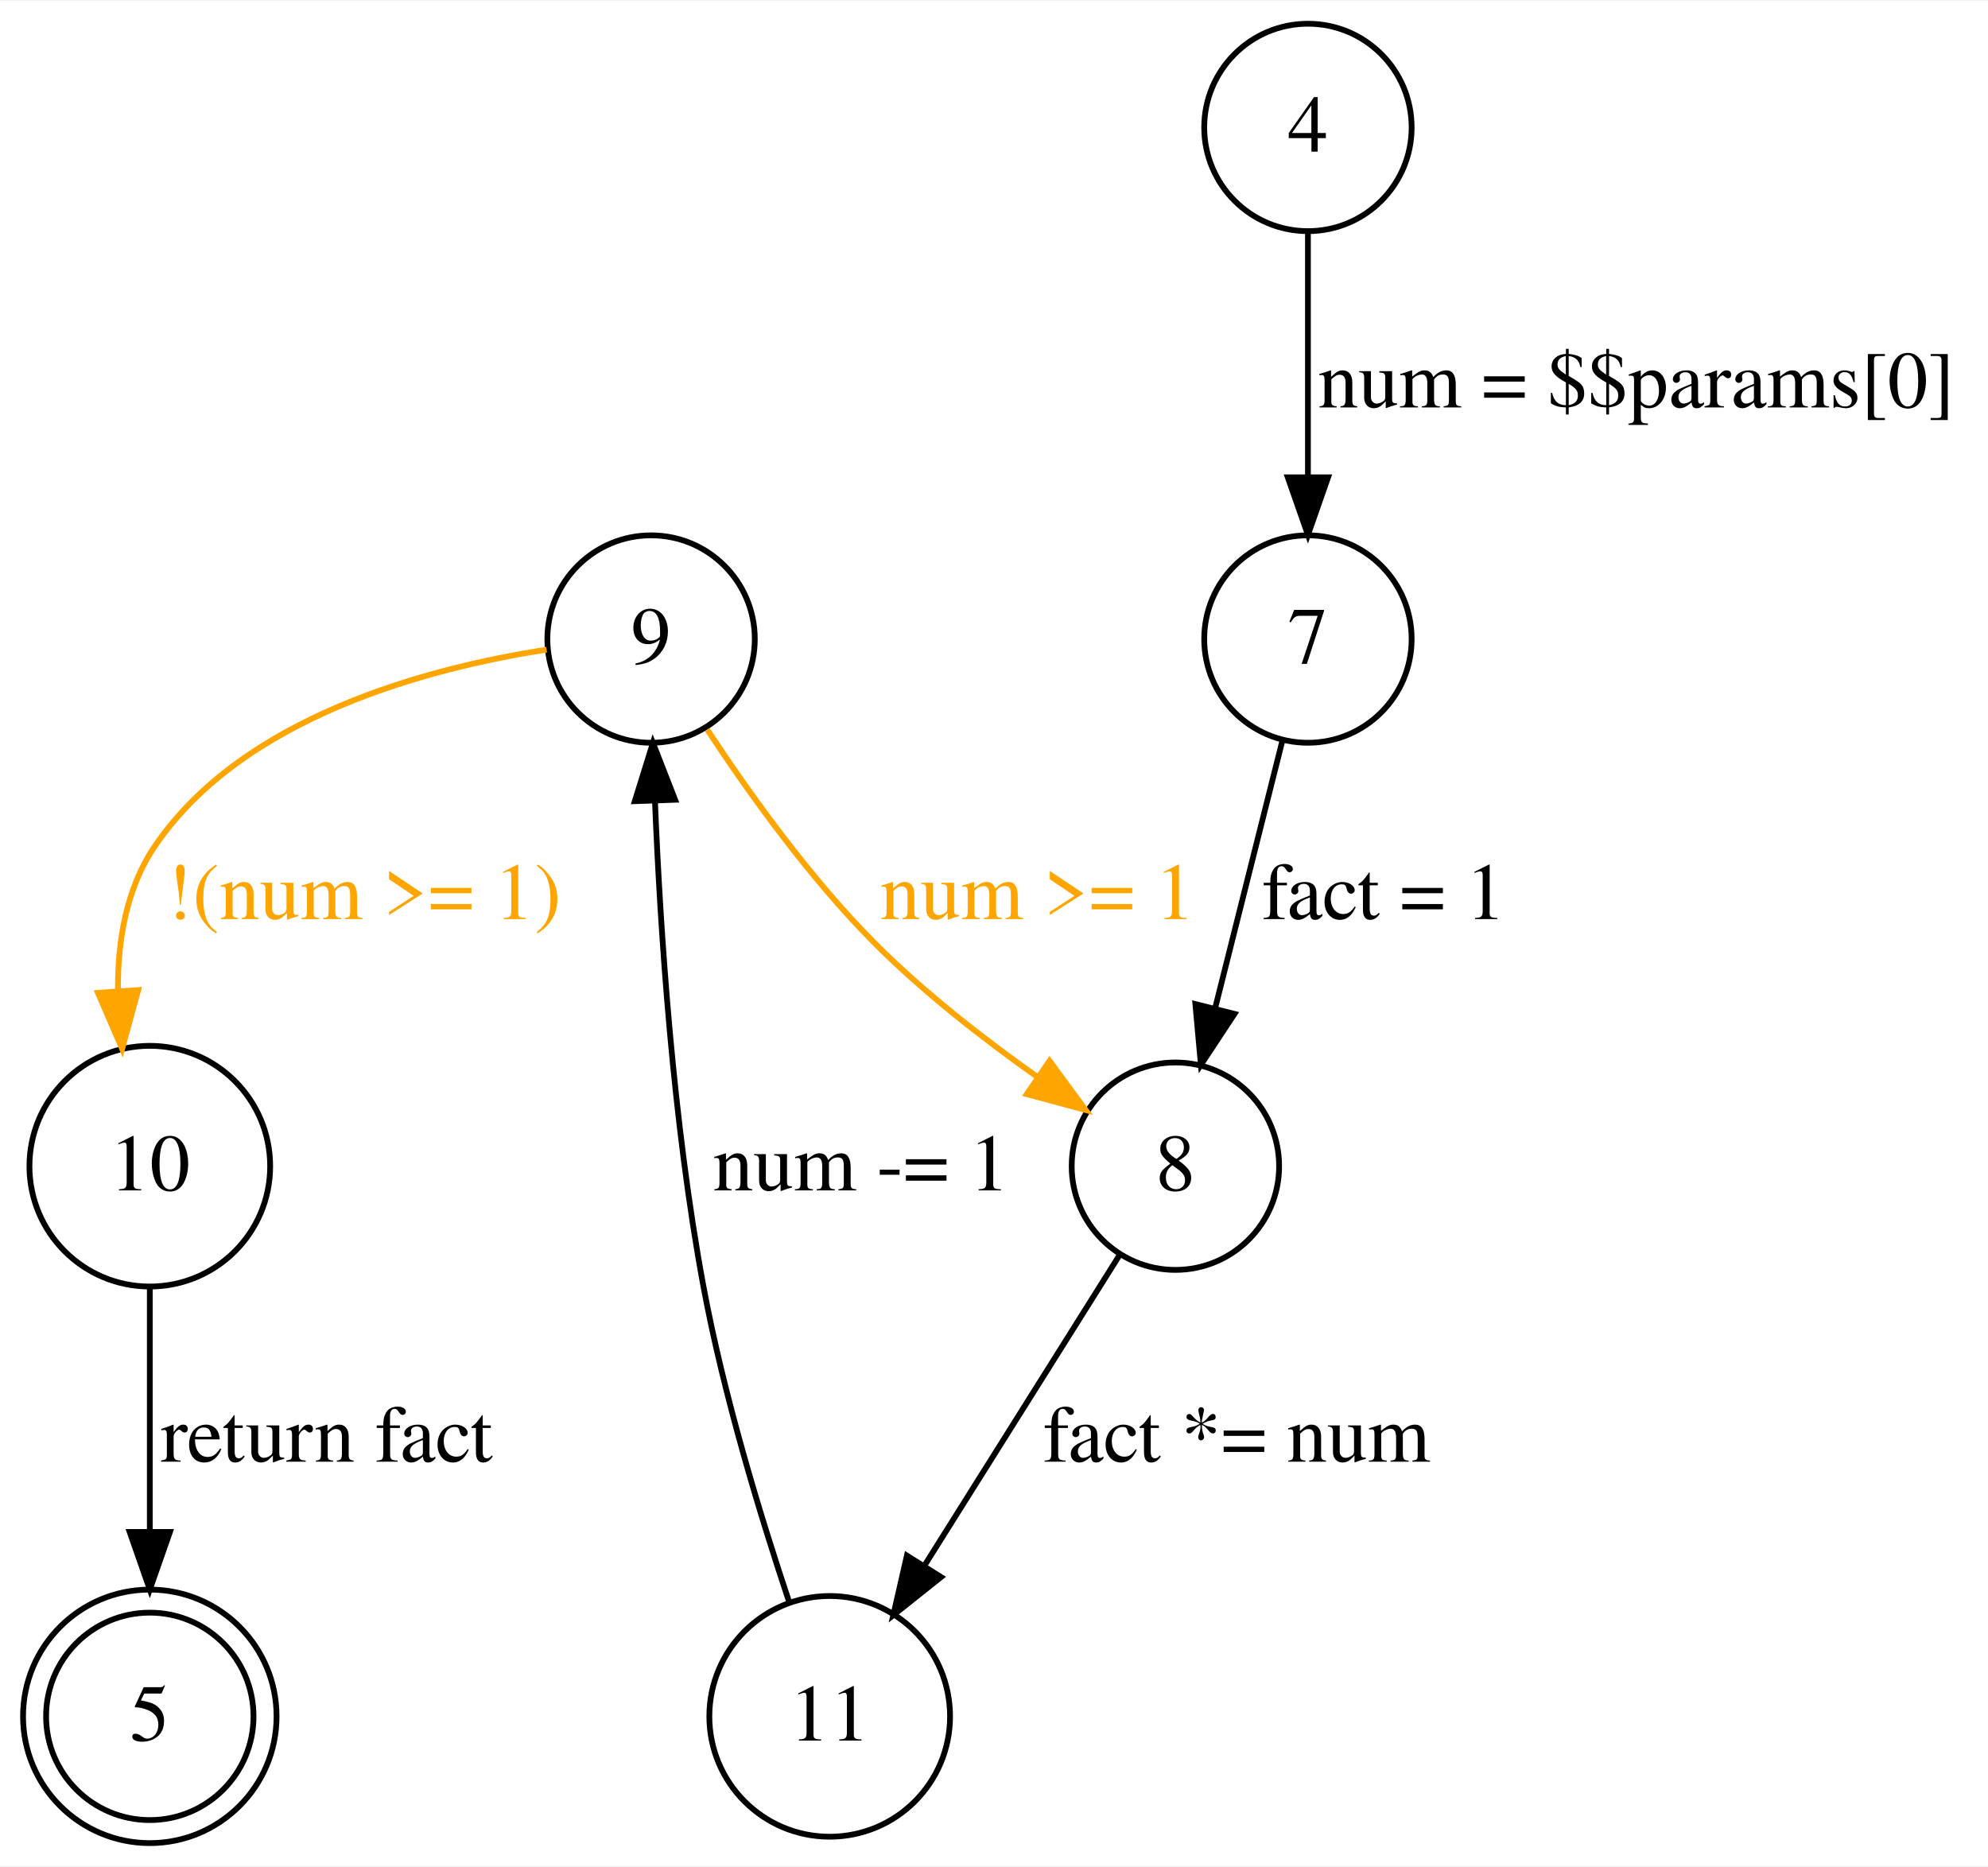
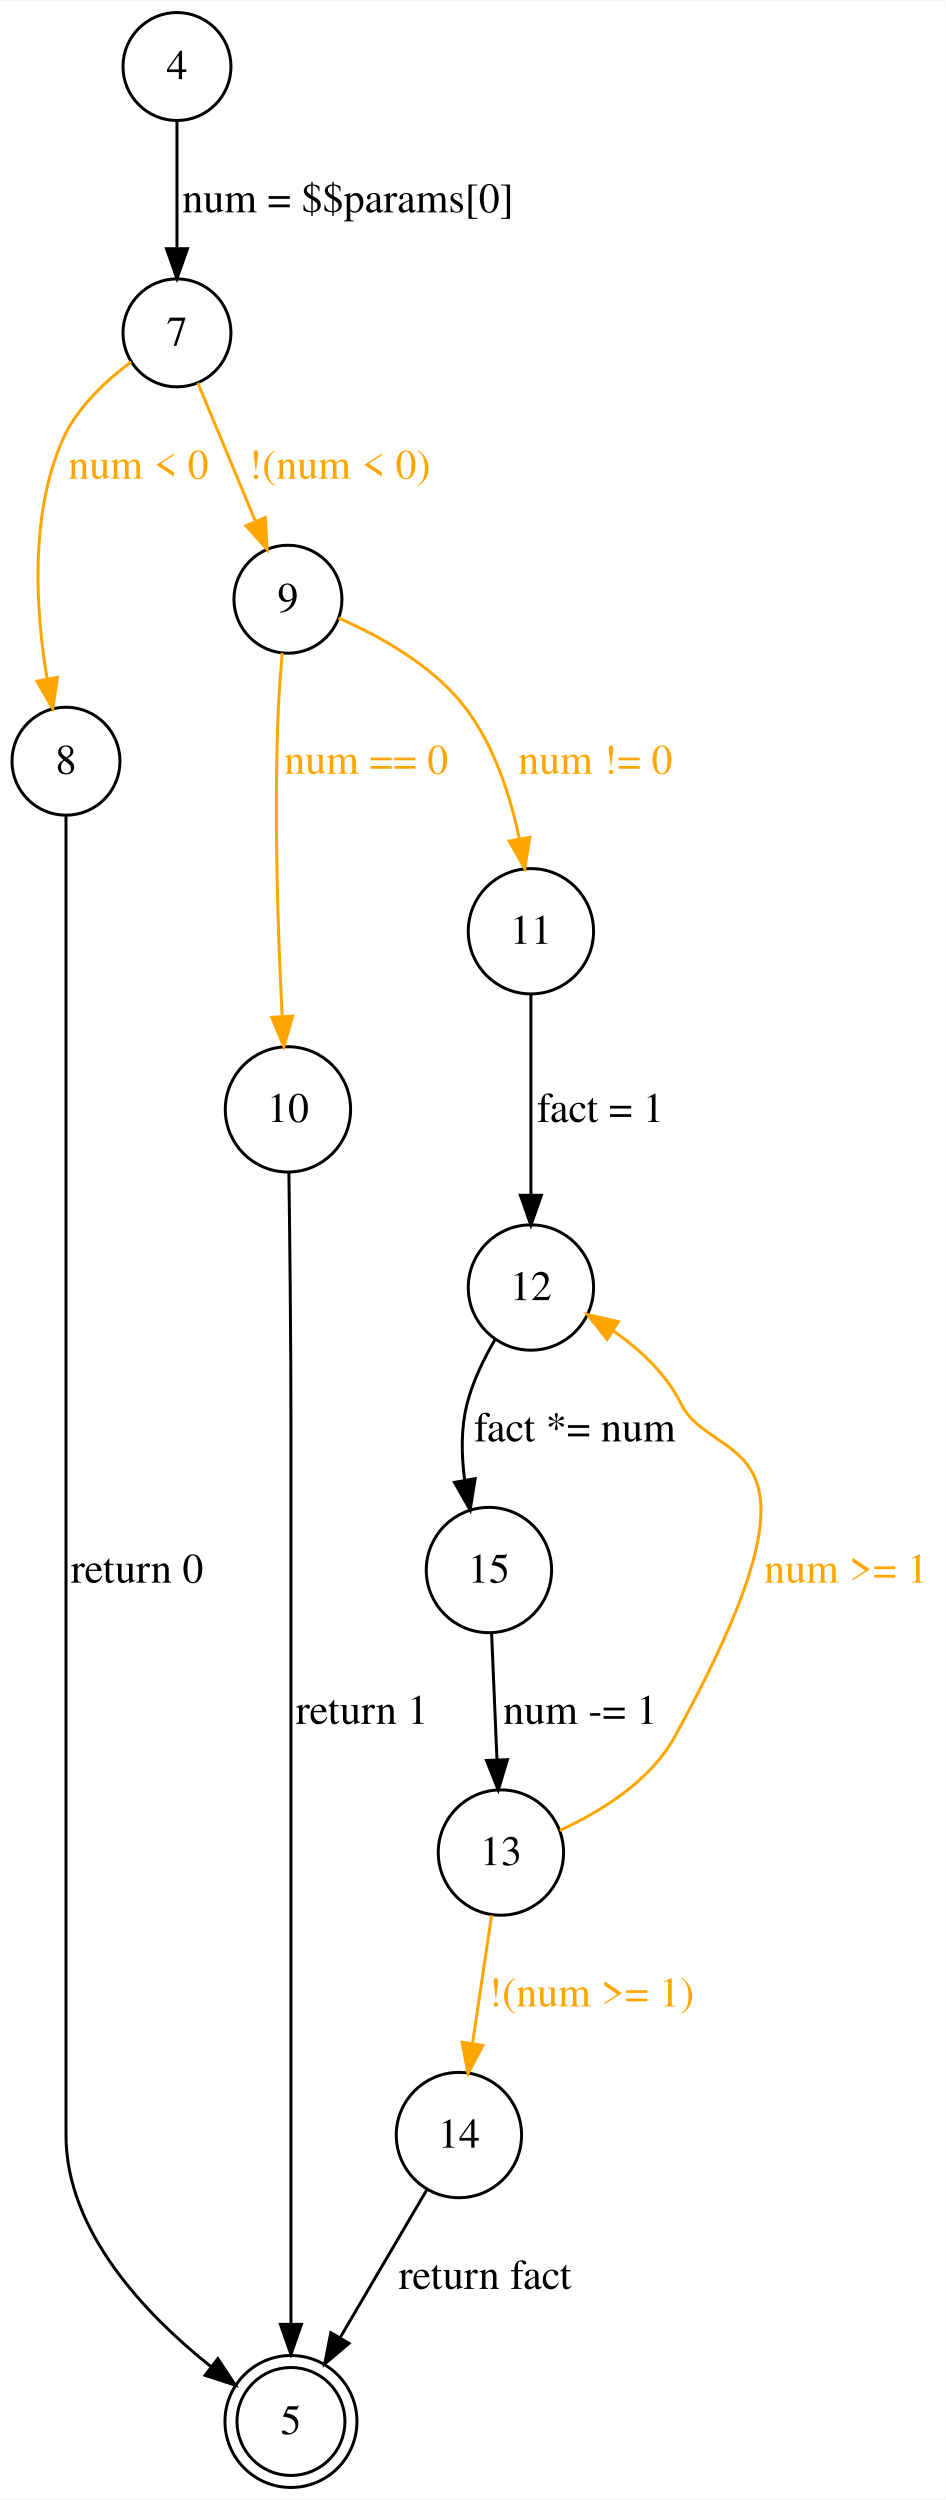
- <svg xmlns="http://www.w3.org/2000/svg" width="345pt" height="324pt" viewBox="0.00 0.00 345.03 323.79">
-   <g id="graph0" class="graph" transform="scale(1 1) rotate(0) translate(4 319.7869)">
-     <polygon fill="#ffffff" stroke="transparent" points="-4,4 -4,-319.787 341.031,-319.787 341.031,4 -4,4" />
+ <svg xmlns="http://www.w3.org/2000/svg" width="315pt" height="833pt" viewBox="0.00 0.00 315.18 833.12">
+   <g id="graph0" class="graph" transform="scale(1 1) rotate(0) translate(4 829.1214)">
+     <polygon fill="#ffffff" stroke="transparent" points="-4,4 -4,-829.121 311.18,-829.121 311.18,4 -4,4" />
    <g id="node1" class="node">
-       <ellipse fill="none" stroke="#000000" cx="22" cy="-22" rx="18" ry="18" />
-       <ellipse fill="none" stroke="#000000" cx="22" cy="-22" rx="22" ry="22" />
-       <text text-anchor="middle" x="22" y="-17.8" font-family="Times,serif" font-size="14.00" fill="#000000">5</text>
+       <ellipse fill="none" stroke="#000000" cx="93" cy="-22" rx="18" ry="18" />
+       <ellipse fill="none" stroke="#000000" cx="93" cy="-22" rx="22" ry="22" />
+       <text text-anchor="middle" x="93" y="-17.8" font-family="Times,serif" font-size="14.00" fill="#000000">5</text>
    </g>
    <g id="node2" class="node">
-       <ellipse fill="none" stroke="#000000" cx="223" cy="-297.787" rx="18" ry="18" />
-       <text text-anchor="middle" x="223" y="-293.587" font-family="Times,serif" font-size="14.00" fill="#000000">4</text>
+       <ellipse fill="none" stroke="#000000" cx="55" cy="-807.121" rx="18" ry="18" />
+       <text text-anchor="middle" x="55" y="-802.921" font-family="Times,serif" font-size="14.00" fill="#000000">4</text>
    </g>
    <g id="node3" class="node">
-       <ellipse fill="none" stroke="#000000" cx="223" cy="-208.987" rx="18" ry="18" />
-       <text text-anchor="middle" x="223" y="-204.787" font-family="Times,serif" font-size="14.00" fill="#000000">7</text>
+       <ellipse fill="none" stroke="#000000" cx="55" cy="-718.321" rx="18" ry="18" />
+       <text text-anchor="middle" x="55" y="-714.121" font-family="Times,serif" font-size="14.00" fill="#000000">7</text>
    </g>
    <g id="edge1" class="edge">
-       <path fill="none" stroke="#000000" d="M223,-279.387C223,-267.282 223,-251.195 223,-237.454" />
-       <polygon fill="#000000" stroke="#000000" points="226.5,-237.059 223,-227.059 219.5,-237.059 226.5,-237.059" />
-       <text text-anchor="middle" x="280.016" y="-249.187" font-family="Times,serif" font-size="14.00" fill="#000000"> num = $$params[0]</text>
+       <path fill="none" stroke="#000000" d="M55,-788.722C55,-776.616 55,-760.529 55,-746.789" />
+       <polygon fill="#000000" stroke="#000000" points="58.5,-746.393 55,-736.393 51.5,-746.394 58.5,-746.393" />
+       <text text-anchor="middle" x="112.016" y="-758.521" font-family="Times,serif" font-size="14.00" fill="#000000"> num = $$params[0]</text>
    </g>
    <g id="node4" class="node">
-       <ellipse fill="none" stroke="#000000" cx="200" cy="-117.493" rx="18" ry="18" />
-       <text text-anchor="middle" x="200" y="-113.293" font-family="Times,serif" font-size="14.00" fill="#000000">8</text>
+       <ellipse fill="none" stroke="#000000" cx="18" cy="-575.521" rx="18" ry="18" />
+       <text text-anchor="middle" x="18" y="-571.321" font-family="Times,serif" font-size="14.00" fill="#000000">8</text>
+     </g>
+     <g id="edge8" class="edge">
+       <path fill="none" stroke="#ffa500" d="M39.727,-708.655C31.221,-702.322 21.422,-693.208 16.715,-682.321 5.838,-657.163 7.95,-625.452 11.678,-603.143" />
+       <polygon fill="#ffa500" stroke="#ffa500" points="15.174,-603.491 13.588,-593.016 8.295,-602.194 15.174,-603.491" />
+       <text text-anchor="middle" x="42.143" y="-669.721" font-family="Times,serif" font-size="14.00" fill="#ffa500"> num &lt; 0</text>
+     </g>
+     <g id="node11" class="node">
+       <ellipse fill="none" stroke="#000000" cx="92" cy="-629.521" rx="18" ry="18" />
+       <text text-anchor="middle" x="92" y="-625.321" font-family="Times,serif" font-size="14.00" fill="#000000">9</text>
+     </g>
+     <g id="edge9" class="edge">
+       <path fill="none" stroke="#ffa500" d="M61.959,-701.619C67.334,-688.72 74.873,-670.627 81.053,-655.794" />
+       <polygon fill="#ffa500" stroke="#ffa500" points="84.456,-656.726 85.072,-646.149 77.995,-654.034 84.456,-656.726" />
+       <text text-anchor="middle" x="109.133" y="-669.721" font-family="Times,serif" font-size="14.00" fill="#ffa500"> !(num &lt; 0)</text>
    </g>
    <g id="edge2" class="edge">
-       <path fill="none" stroke="#000000" d="M218.565,-191.346C215.256,-178.182 210.673,-159.95 206.888,-144.894" />
-       <polygon fill="#000000" stroke="#000000" points="210.254,-143.925 204.421,-135.08 203.465,-145.632 210.254,-143.925" />
-       <text text-anchor="middle" x="236.188" y="-160.387" font-family="Times,serif" font-size="14.00" fill="#000000"> fact = 1</text>
+       <path fill="none" stroke="#000000" d="M18,-557.426C18,-534.589 18,-494.104 18,-459.441 18,-459.441 18,-459.441 18,-117.493 18,-85.298 44.694,-57.529 66.231,-40.365" />
+       <polygon fill="#000000" stroke="#000000" points="68.621,-42.944 74.461,-34.104 64.383,-37.373 68.621,-42.944" />
+       <text text-anchor="middle" x="41.713" y="-301.667" font-family="Times,serif" font-size="14.00" fill="#000000"> return 0</text>
    </g>
    <g id="node5" class="node">
-       <ellipse fill="none" stroke="#000000" cx="140" cy="-22" rx="20.889" ry="20.889" />
-       <text text-anchor="middle" x="140" y="-17.8" font-family="Times,serif" font-size="14.00" fill="#000000">11</text>
+       <ellipse fill="none" stroke="#000000" cx="92" cy="-459.441" rx="20.889" ry="20.889" />
+       <text text-anchor="middle" x="92" y="-455.241" font-family="Times,serif" font-size="14.00" fill="#000000">10</text>
    </g>
    <g id="edge3" class="edge">
-       <path fill="none" stroke="#000000" d="M190.36,-102.151C181.22,-87.604 167.307,-65.46 156.419,-48.131" />
-       <polygon fill="#000000" stroke="#000000" points="159.326,-46.179 151.042,-39.574 153.399,-49.904 159.326,-46.179" />
-       <text text-anchor="middle" x="210.633" y="-66.2" font-family="Times,serif" font-size="14.00" fill="#000000"> fact *= num</text>
+       <path fill="none" stroke="#000000" d="M92.311,-438.63C92.605,-417.167 93,-382.725 93,-352.961 93,-352.961 93,-352.961 93,-117.493 93,-96.567 93,-73.06 93,-54.606" />
+       <polygon fill="#000000" stroke="#000000" points="96.5,-54.382 93,-44.382 89.5,-54.382 96.5,-54.382" />
+       <text text-anchor="middle" x="116.713" y="-254.574" font-family="Times,serif" font-size="14.00" fill="#000000"> return 1</text>
+     </g>
+     <g id="node6" class="node">
+       <ellipse fill="none" stroke="#000000" cx="173" cy="-518.828" rx="20.889" ry="20.889" />
+       <text text-anchor="middle" x="173" y="-514.628" font-family="Times,serif" font-size="14.00" fill="#000000">11</text>
    </g>
    <g id="node7" class="node">
-       <ellipse fill="none" stroke="#000000" cx="109" cy="-208.987" rx="18" ry="18" />
-       <text text-anchor="middle" x="109" y="-204.787" font-family="Times,serif" font-size="14.00" fill="#000000">9</text>
+       <ellipse fill="none" stroke="#000000" cx="173" cy="-400.054" rx="20.889" ry="20.889" />
+       <text text-anchor="middle" x="173" y="-395.854" font-family="Times,serif" font-size="14.00" fill="#000000">12</text>
+     </g>
+     <g id="edge4" class="edge">
+       <path fill="none" stroke="#000000" d="M173,-497.867C173,-479.294 173,-451.934 173,-430.87" />
+       <polygon fill="#000000" stroke="#000000" points="176.5,-430.806 173,-420.806 169.5,-430.806 176.5,-430.806" />
+       <text text-anchor="middle" x="196.188" y="-455.241" font-family="Times,serif" font-size="14.00" fill="#000000"> fact = 1</text>
+     </g>
+     <g id="node8" class="node">
+       <ellipse fill="none" stroke="#000000" cx="159" cy="-305.867" rx="20.889" ry="20.889" />
+       <text text-anchor="middle" x="159" y="-301.667" font-family="Times,serif" font-size="14.00" fill="#000000">15</text>
    </g>
    <g id="edge5" class="edge">
-       <path fill="none" stroke="#000000" d="M133.005,-41.733C128.01,-56.661 121.575,-77.77 118.054,-96.8 112.806,-125.164 110.6,-158.12 109.672,-180.941" />
-       <polygon fill="#000000" stroke="#000000" points="106.174,-180.846 109.321,-190.963 113.169,-181.091 106.174,-180.846" />
-       <text text-anchor="middle" x="145.473" y="-113.293" font-family="Times,serif" font-size="14.00" fill="#000000"> num -= 1</text>
+       <path fill="none" stroke="#000000" d="M161.057,-382.732C157.302,-376.314 153.64,-368.785 151.734,-361.361 149.645,-353.221 149.797,-344.248 150.913,-335.933" />
+       <polygon fill="#000000" stroke="#000000" points="154.399,-336.331 152.748,-325.865 147.512,-335.076 154.399,-336.331" />
+       <text text-anchor="middle" x="187.633" y="-348.761" font-family="Times,serif" font-size="14.00" fill="#000000"> fact *= num</text>
    </g>
-     <g id="node6" class="node">
-       <ellipse fill="none" stroke="#000000" cx="22" cy="-117.493" rx="20.889" ry="20.889" />
-       <text text-anchor="middle" x="22" y="-113.293" font-family="Times,serif" font-size="14.00" fill="#000000">10</text>
+     <g id="node10" class="node">
+       <ellipse fill="none" stroke="#000000" cx="163" cy="-211.68" rx="20.889" ry="20.889" />
+       <text text-anchor="middle" x="163" y="-207.48" font-family="Times,serif" font-size="14.00" fill="#000000">13</text>
    </g>
-     <g id="edge4" class="edge">
-       <path fill="none" stroke="#000000" d="M22,-96.773C22,-84.359 22,-68.31 22,-54.265" />
-       <polygon fill="#000000" stroke="#000000" points="25.5,-54.009 22,-44.009 18.5,-54.009 25.5,-54.009" />
-       <text text-anchor="middle" x="52.703" y="-66.2" font-family="Times,serif" font-size="14.00" fill="#000000"> return fact</text>
+     <g id="edge7" class="edge">
+       <path fill="none" stroke="#000000" d="M159.888,-284.964C160.416,-272.526 161.096,-256.514 161.685,-242.632" />
+       <polygon fill="#000000" stroke="#000000" points="165.187,-242.665 162.115,-232.525 158.194,-242.368 165.187,-242.665" />
+       <text text-anchor="middle" x="189.473" y="-254.574" font-family="Times,serif" font-size="14.00" fill="#000000"> num -= 1</text>
+     </g>
+     <g id="node9" class="node">
+       <ellipse fill="none" stroke="#000000" cx="149" cy="-117.493" rx="20.889" ry="20.889" />
+       <text text-anchor="middle" x="149" y="-113.293" font-family="Times,serif" font-size="14.00" fill="#000000">14</text>
    </g>
    <g id="edge6" class="edge">
-       <path fill="none" stroke="#ffa500" d="M118.765,-193.24C126.024,-182.206 136.58,-167.473 147.82,-156.187 156.264,-147.709 166.671,-139.612 175.963,-133.037" />
-       <polygon fill="#ffa500" stroke="#ffa500" points="178.159,-135.775 184.431,-127.237 174.203,-130 178.159,-135.775" />
-       <text text-anchor="middle" x="176.09" y="-160.387" font-family="Times,serif" font-size="14.00" fill="#ffa500"> num &gt;= 1</text>
+       <path fill="none" stroke="#000000" d="M138.467,-99.532C130.309,-85.621 118.859,-66.095 109.49,-50.119" />
+       <polygon fill="#000000" stroke="#000000" points="112.332,-48.047 104.255,-41.192 106.294,-51.588 112.332,-48.047" />
+       <text text-anchor="middle" x="157.703" y="-66.2" font-family="Times,serif" font-size="14.00" fill="#000000"> return fact</text>
    </g>
-     <g id="edge7" class="edge">
-       <path fill="none" stroke="#ffa500" d="M90.868,-207.145C70.441,-203.997 38.106,-195.541 22.838,-172.987 17.962,-165.783 16.421,-156.757 16.469,-148.091" />
-       <polygon fill="#ffa500" stroke="#ffa500" points="19.979,-148.069 17.199,-137.846 12.997,-147.572 19.979,-148.069" />
-       <text text-anchor="middle" x="59.081" y="-160.387" font-family="Times,serif" font-size="14.00" fill="#ffa500"> !(num &gt;= 1)</text>
+     <g id="edge12" class="edge">
+       <path fill="none" stroke="#ffa500" d="M182.627,-219.031C196.029,-225.193 212.79,-235.411 221,-250.374 278.397,-354.977 233.739,-339.47 223,-361.361 218.141,-371.264 209.392,-379.355 200.555,-385.531" />
+       <polygon fill="#ffa500" stroke="#ffa500" points="198.4,-382.752 191.83,-391.064 202.149,-388.664 198.4,-382.752" />
+       <text text-anchor="middle" x="278.09" y="-301.667" font-family="Times,serif" font-size="14.00" fill="#ffa500"> num &gt;= 1</text>
+     </g>
+     <g id="edge13" class="edge">
+       <path fill="none" stroke="#ffa500" d="M159.893,-190.777C158.031,-178.253 155.631,-162.105 153.558,-148.156" />
+       <polygon fill="#ffa500" stroke="#ffa500" points="156.982,-147.391 152.05,-138.014 150.059,-148.42 156.982,-147.391" />
+       <text text-anchor="middle" x="193.081" y="-160.387" font-family="Times,serif" font-size="14.00" fill="#ffa500"> !(num &gt;= 1)</text>
+     </g>
+     <g id="edge10" class="edge">
+       <path fill="none" stroke="#ffa500" d="M90.103,-611.597C89.578,-605.832 89.08,-599.414 88.82,-593.521 87.263,-558.2 88.672,-517.608 90.076,-490.425" />
+       <polygon fill="#ffa500" stroke="#ffa500" points="93.576,-490.529 90.628,-480.352 86.586,-490.146 93.576,-490.529" />
+       <text text-anchor="middle" x="118.09" y="-571.321" font-family="Times,serif" font-size="14.00" fill="#ffa500"> num == 0</text>
+     </g>
+     <g id="edge11" class="edge">
+       <path fill="none" stroke="#ffa500" d="M108.868,-623.227C122.157,-617.44 140.186,-607.609 151,-593.521 160.671,-580.923 166.099,-564.157 169.141,-549.702" />
+       <polygon fill="#ffa500" stroke="#ffa500" points="172.619,-550.141 170.962,-539.677 165.731,-548.891 172.619,-550.141" />
+       <text text-anchor="middle" x="194.473" y="-571.321" font-family="Times,serif" font-size="14.00" fill="#ffa500"> num != 0</text>
    </g>
  </g>
</svg>
